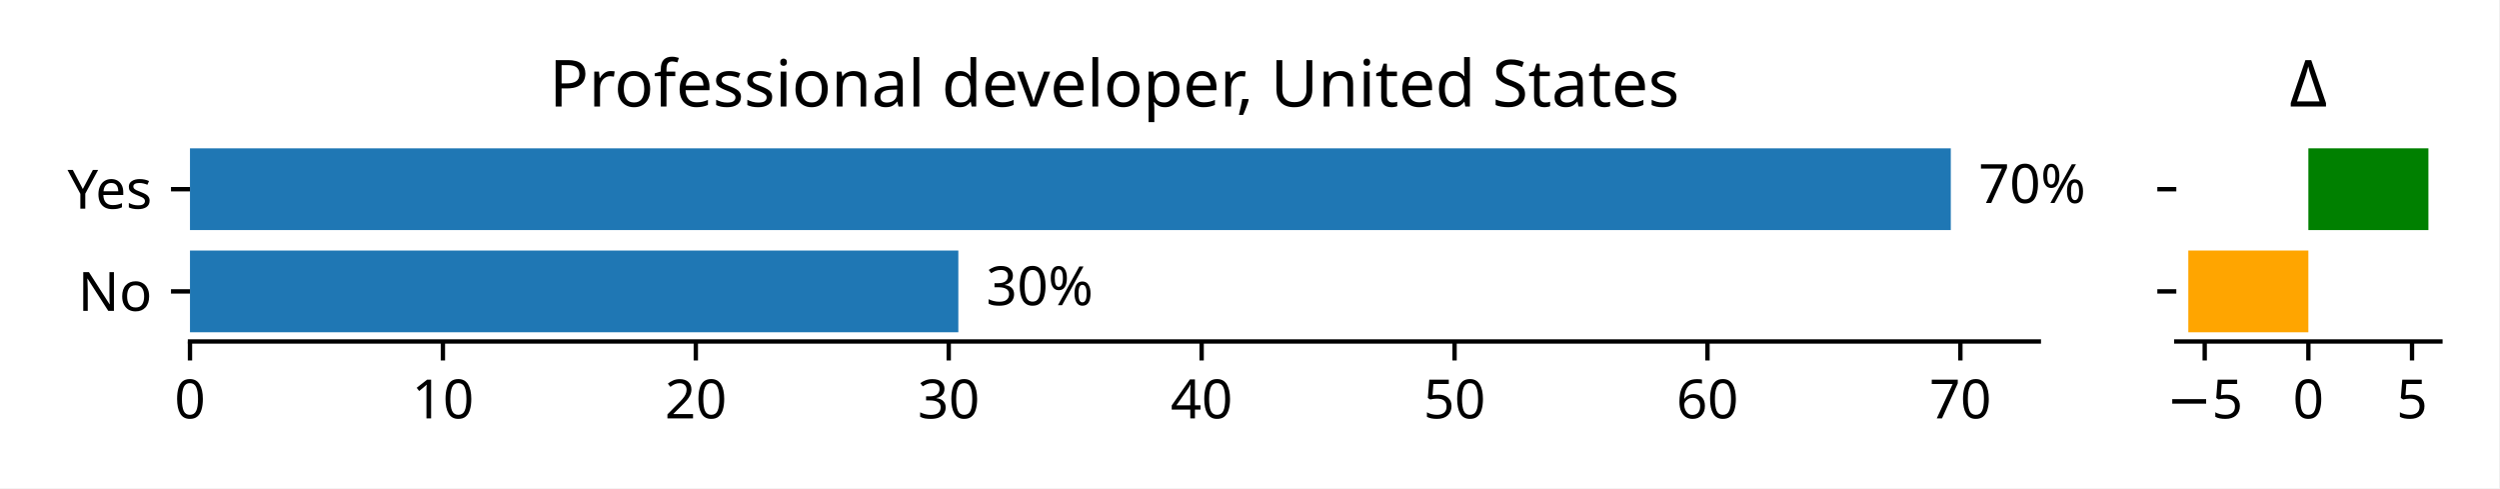
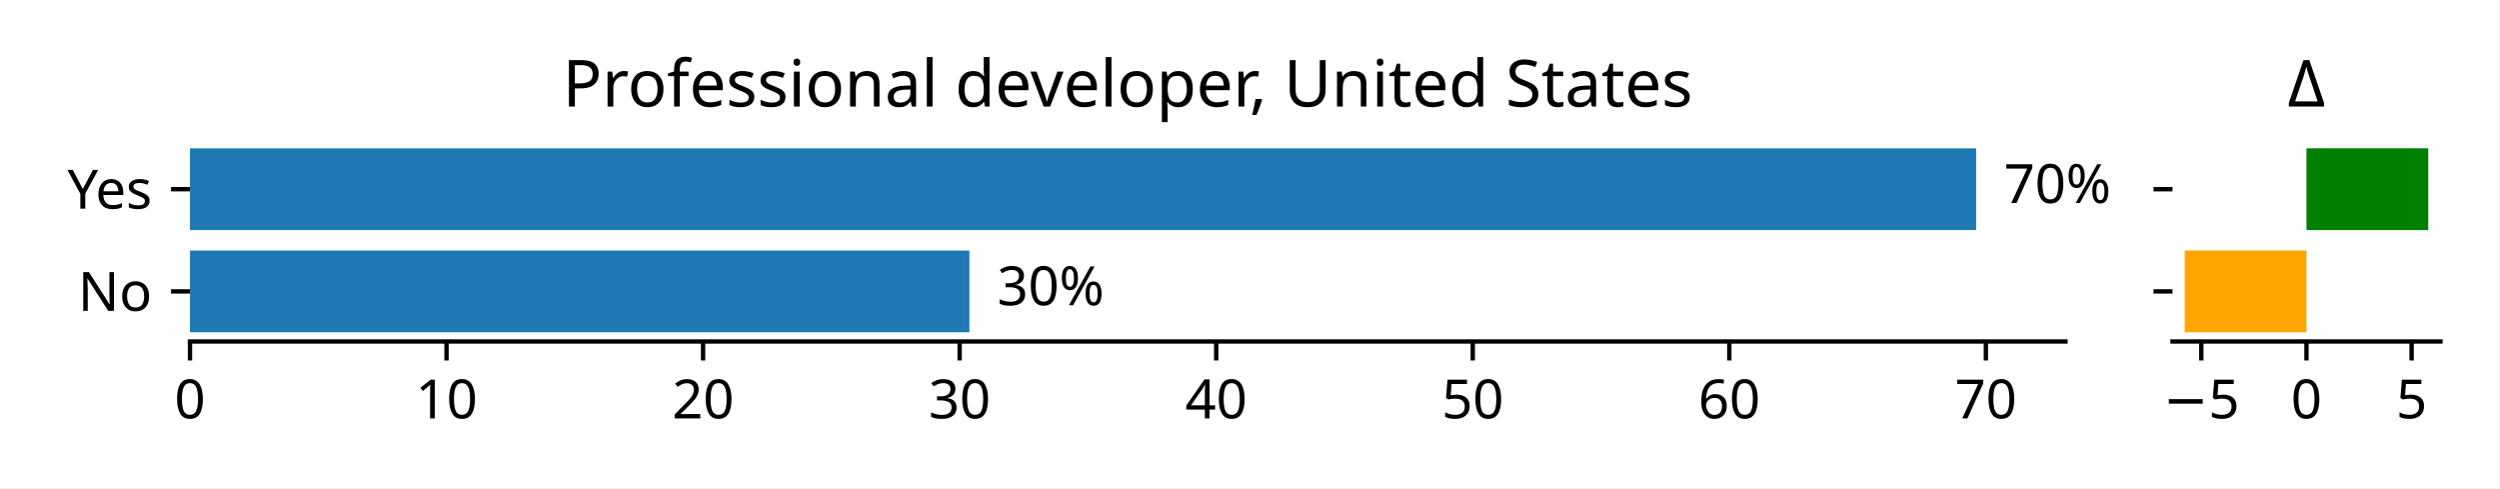
<svg xmlns="http://www.w3.org/2000/svg" xmlns:xlink="http://www.w3.org/1999/xlink" width="460.8pt" height="90pt" viewBox="0 0 460.8 90" version="1.1">
  <defs>
    <style type="text/css">*{stroke-linejoin: round; stroke-linecap: butt}</style>
  </defs>
  <g id="figure_1">
    <g id="patch_1">
      <path d="M 0 90  L 460.8 90  L 460.8 0  L 0 0  z " style="fill: #ffffff" />
    </g>
    <g id="axes_1">
      <g id="patch_2">
-         <path d="M 35.031 62.942  L 375.948 62.942  L 375.948 25.642  L 35.031 25.642  z " style="fill: #ffffff" />
+         <path d="M 35.031 62.942  L 380.854 62.942  L 380.854 25.642  L 35.031 25.642  z " style="fill: #ffffff" />
      </g>
      <g id="patch_3">
-         <path d="M 35.031 61.247  L 176.711 61.247  L 176.711 46.176  L 35.031 46.176  z " clip-path="url(#p9c6f8c1d0a)" style="fill: #1f77b4" />
+         <path d="M 35.031 61.247  L 178.75 61.247  L 178.75 46.176  L 35.031 46.176  z " clip-path="url(#pc554ab7f6a)" style="fill: #1f77b4" />
      </g>
      <g id="patch_4">
-         <path d="M 35.031 42.409  L 359.714 42.409  L 359.714 27.338  L 35.031 27.338  z " clip-path="url(#p9c6f8c1d0a)" style="fill: #1f77b4" />
+         <path d="M 35.031 42.409  L 364.386 42.409  L 364.386 27.338  L 35.031 27.338  z " clip-path="url(#pc554ab7f6a)" style="fill: #1f77b4" />
      </g>
      <g id="matplotlib.axis_1">
        <g id="xtick_1">
          <g id="line2d_1">
            <defs>
              <path id="m4c99cd72f3" d="M 0 0  L 0 3.5  " style="stroke: #000000; stroke-width: 0.8" />
            </defs>
            <g>
              <use xlink:href="#m4c99cd72f3" x="35.031" y="62.942" style="stroke: #000000; stroke-width: 0.8" />
            </g>
          </g>
          <g id="text_1">
            <text style="font: 10px 'sans-serif'; text-anchor: middle" x="35.031" y="77.116" transform="rotate(-0, 35.03125, 77.11562)">0</text>
          </g>
        </g>
        <g id="xtick_2">
          <g id="line2d_2">
            <g>
-               <use xlink:href="#m4c99cd72f3" x="81.668" y="62.942" style="stroke: #000000; stroke-width: 0.8" />
+               <use xlink:href="#m4c99cd72f3" x="82.339" y="62.942" style="stroke: #000000; stroke-width: 0.8" />
            </g>
          </g>
          <g id="text_2">
-             <text style="font: 10px 'sans-serif'; text-anchor: middle" x="81.668" y="77.116" transform="rotate(-0, 81.66755, 77.11562)">10</text>
+             <text style="font: 10px 'sans-serif'; text-anchor: middle" x="82.339" y="77.116" transform="rotate(-0, 82.3386, 77.11562)">10</text>
          </g>
        </g>
        <g id="xtick_3">
          <g id="line2d_3">
            <g>
-               <use xlink:href="#m4c99cd72f3" x="128.304" y="62.942" style="stroke: #000000; stroke-width: 0.8" />
+               <use xlink:href="#m4c99cd72f3" x="129.646" y="62.942" style="stroke: #000000; stroke-width: 0.8" />
            </g>
          </g>
          <g id="text_3">
-             <text style="font: 10px 'sans-serif'; text-anchor: middle" x="128.304" y="77.116" transform="rotate(-0, 128.3038, 77.11562)">20</text>
+             <text style="font: 10px 'sans-serif'; text-anchor: middle" x="129.646" y="77.116" transform="rotate(-0, 129.6459, 77.11562)">20</text>
          </g>
        </g>
        <g id="xtick_4">
          <g id="line2d_4">
            <g>
-               <use xlink:href="#m4c99cd72f3" x="174.94" y="62.942" style="stroke: #000000; stroke-width: 0.8" />
+               <use xlink:href="#m4c99cd72f3" x="176.953" y="62.942" style="stroke: #000000; stroke-width: 0.8" />
            </g>
          </g>
          <g id="text_4">
-             <text style="font: 10px 'sans-serif'; text-anchor: middle" x="174.94" y="77.116" transform="rotate(-0, 174.9401, 77.11562)">30</text>
+             <text style="font: 10px 'sans-serif'; text-anchor: middle" x="176.953" y="77.116" transform="rotate(-0, 176.9533, 77.11562)">30</text>
          </g>
        </g>
        <g id="xtick_5">
          <g id="line2d_5">
            <g>
-               <use xlink:href="#m4c99cd72f3" x="221.576" y="62.942" style="stroke: #000000; stroke-width: 0.8" />
+               <use xlink:href="#m4c99cd72f3" x="224.261" y="62.942" style="stroke: #000000; stroke-width: 0.8" />
            </g>
          </g>
          <g id="text_5">
-             <text style="font: 10px 'sans-serif'; text-anchor: middle" x="221.576" y="77.116" transform="rotate(-0, 221.5764, 77.11562)">40</text>
+             <text style="font: 10px 'sans-serif'; text-anchor: middle" x="224.261" y="77.116" transform="rotate(-0, 224.2606, 77.11562)">40</text>
          </g>
        </g>
        <g id="xtick_6">
          <g id="line2d_6">
            <g>
-               <use xlink:href="#m4c99cd72f3" x="268.213" y="62.942" style="stroke: #000000; stroke-width: 0.8" />
+               <use xlink:href="#m4c99cd72f3" x="271.568" y="62.942" style="stroke: #000000; stroke-width: 0.8" />
            </g>
          </g>
          <g id="text_6">
-             <text style="font: 10px 'sans-serif'; text-anchor: middle" x="268.213" y="77.116" transform="rotate(-0, 268.2127, 77.11562)">50</text>
+             <text style="font: 10px 'sans-serif'; text-anchor: middle" x="271.568" y="77.116" transform="rotate(-0, 271.568, 77.11562)">50</text>
          </g>
        </g>
        <g id="xtick_7">
          <g id="line2d_7">
            <g>
-               <use xlink:href="#m4c99cd72f3" x="314.849" y="62.942" style="stroke: #000000; stroke-width: 0.8" />
+               <use xlink:href="#m4c99cd72f3" x="318.875" y="62.942" style="stroke: #000000; stroke-width: 0.8" />
            </g>
          </g>
          <g id="text_7">
-             <text style="font: 10px 'sans-serif'; text-anchor: middle" x="314.849" y="77.116" transform="rotate(-0, 314.849, 77.11562)">60</text>
+             <text style="font: 10px 'sans-serif'; text-anchor: middle" x="318.875" y="77.116" transform="rotate(-0, 318.8753, 77.11562)">60</text>
          </g>
        </g>
        <g id="xtick_8">
          <g id="line2d_8">
            <g>
-               <use xlink:href="#m4c99cd72f3" x="361.485" y="62.942" style="stroke: #000000; stroke-width: 0.8" />
+               <use xlink:href="#m4c99cd72f3" x="366.183" y="62.942" style="stroke: #000000; stroke-width: 0.8" />
            </g>
          </g>
          <g id="text_8">
-             <text style="font: 10px 'sans-serif'; text-anchor: middle" x="361.485" y="77.116" transform="rotate(-0, 361.4853, 77.11562)">70</text>
+             <text style="font: 10px 'sans-serif'; text-anchor: middle" x="366.183" y="77.116" transform="rotate(-0, 366.1827, 77.11562)">70</text>
          </g>
        </g>
      </g>
      <g id="matplotlib.axis_2">
        <g id="ytick_1">
          <g id="line2d_9">
            <defs>
              <path id="m8e343aef83" d="M 0 0  L -3.5 0  " style="stroke: #000000; stroke-width: 0.8" />
            </defs>
            <g>
              <use xlink:href="#m8e343aef83" x="35.031" y="53.711" style="stroke: #000000; stroke-width: 0.8" />
            </g>
          </g>
          <g id="text_9">
            <text style="font: 10px 'sans-serif'; text-anchor: end" x="28.031" y="57.298" transform="rotate(-0, 28.03125, 57.29818)">No</text>
          </g>
        </g>
        <g id="ytick_2">
          <g id="line2d_10">
            <g>
              <use xlink:href="#m8e343aef83" x="35.031" y="34.873" style="stroke: #000000; stroke-width: 0.8" />
            </g>
          </g>
          <g id="text_10">
            <text style="font: 10px 'sans-serif'; text-anchor: end" x="28.031" y="38.46" transform="rotate(-0, 28.03125, 38.45995)">Yes</text>
          </g>
        </g>
      </g>
      <g id="patch_5">
-         <path d="M 35.031 62.942  L 375.948 62.942  " style="fill: none; stroke: #000000; stroke-width: 0.8; stroke-linejoin: miter; stroke-linecap: square" />
+         <path d="M 35.031 62.942  L 380.854 62.942  " style="fill: none; stroke: #000000; stroke-width: 0.8; stroke-linejoin: miter; stroke-linecap: square" />
      </g>
      <g id="text_11">
-         <text style="font: 10px 'sans-serif'; text-anchor: middle" x="191.711" y="56.256" transform="rotate(-0, 191.7111, 56.25599)">30%</text>
+         <text style="font: 10px 'sans-serif'; text-anchor: middle" x="193.75" y="56.256" transform="rotate(-0, 193.7498, 56.25599)">30%</text>
      </g>
      <g id="text_12">
-         <text style="font: 10px 'sans-serif'; text-anchor: middle" x="374.714" y="37.418" transform="rotate(-0, 374.7143, 37.41776)">70%</text>
+         <text style="font: 10px 'sans-serif'; text-anchor: middle" x="379.386" y="37.418" transform="rotate(-0, 379.3862, 37.41776)">70%</text>
      </g>
      <g id="text_13">
-         <text style="font: 12px 'sans-serif'; text-anchor: middle" x="205.49" y="19.642" transform="rotate(-0, 205.4899, 19.6425)">Professional developer, United States</text>
+         <text style="font: 12px 'sans-serif'; text-anchor: middle" x="207.943" y="19.642" transform="rotate(-0, 207.9426, 19.6425)">Professional developer, United States</text>
      </g>
    </g>
    <g id="axes_2">
      <g id="patch_6">
-         <path d="M 401.298 62.942  L 450 62.942  L 450 25.642  L 401.298 25.642  z " style="fill: #ffffff" />
+         <path d="M 400.597 62.942  L 450 62.942  L 450 25.642  L 400.597 25.642  z " style="fill: #ffffff" />
      </g>
      <g id="patch_7">
-         <path d="M 425.649 61.247  L 403.511 61.247  L 403.511 46.176  L 425.649 46.176  z " clip-path="url(#pf592e9730d)" style="fill: #ffa500" />
+         <path d="M 425.298 61.247  L 402.842 61.247  L 402.842 46.176  L 425.298 46.176  z " clip-path="url(#p97251137b2)" style="fill: #ffa500" />
      </g>
      <g id="patch_8">
-         <path d="M 425.649 42.409  L 447.786 42.409  L 447.786 27.338  L 425.649 27.338  z " clip-path="url(#pf592e9730d)" style="fill: #008000" />
+         <path d="M 425.298 42.409  L 447.754 42.409  L 447.754 27.338  L 425.298 27.338  z " clip-path="url(#p97251137b2)" style="fill: #008000" />
      </g>
      <g id="matplotlib.axis_3">
        <g id="xtick_9">
          <g id="line2d_11">
            <g>
-               <use xlink:href="#m4c99cd72f3" x="406.533" y="62.942" style="stroke: #000000; stroke-width: 0.8" />
+               <use xlink:href="#m4c99cd72f3" x="405.908" y="62.942" style="stroke: #000000; stroke-width: 0.8" />
            </g>
          </g>
          <g id="text_14">
-             <text style="font: 10px 'sans-serif'; text-anchor: middle" x="406.533" y="77.116" transform="rotate(-0, 406.5333, 77.11562)">−5</text>
+             <text style="font: 10px 'sans-serif'; text-anchor: middle" x="405.908" y="77.116" transform="rotate(-0, 405.9079, 77.11562)">−5</text>
          </g>
        </g>
        <g id="xtick_10">
          <g id="line2d_12">
            <g>
-               <use xlink:href="#m4c99cd72f3" x="425.649" y="62.942" style="stroke: #000000; stroke-width: 0.8" />
+               <use xlink:href="#m4c99cd72f3" x="425.298" y="62.942" style="stroke: #000000; stroke-width: 0.8" />
            </g>
          </g>
          <g id="text_15">
-             <text style="font: 10px 'sans-serif'; text-anchor: middle" x="425.649" y="77.116" transform="rotate(-0, 425.6488, 77.11562)">0</text>
+             <text style="font: 10px 'sans-serif'; text-anchor: middle" x="425.298" y="77.116" transform="rotate(-0, 425.2984, 77.11562)">0</text>
          </g>
        </g>
        <g id="xtick_11">
          <g id="line2d_13">
            <g>
-               <use xlink:href="#m4c99cd72f3" x="444.764" y="62.942" style="stroke: #000000; stroke-width: 0.8" />
+               <use xlink:href="#m4c99cd72f3" x="444.689" y="62.942" style="stroke: #000000; stroke-width: 0.8" />
            </g>
          </g>
          <g id="text_16">
-             <text style="font: 10px 'sans-serif'; text-anchor: middle" x="444.764" y="77.116" transform="rotate(-0, 444.7642, 77.11562)">5</text>
+             <text style="font: 10px 'sans-serif'; text-anchor: middle" x="444.689" y="77.116" transform="rotate(-0, 444.6889, 77.11562)">5</text>
          </g>
        </g>
      </g>
      <g id="matplotlib.axis_4">
        <g id="ytick_3">
          <g id="line2d_14">
            <g>
-               <use xlink:href="#m8e343aef83" x="401.298" y="53.711" style="stroke: #000000; stroke-width: 0.8" />
+               <use xlink:href="#m8e343aef83" x="400.597" y="53.711" style="stroke: #000000; stroke-width: 0.8" />
            </g>
          </g>
        </g>
        <g id="ytick_4">
          <g id="line2d_15">
            <g>
-               <use xlink:href="#m8e343aef83" x="401.298" y="34.873" style="stroke: #000000; stroke-width: 0.8" />
+               <use xlink:href="#m8e343aef83" x="400.597" y="34.873" style="stroke: #000000; stroke-width: 0.8" />
            </g>
          </g>
        </g>
      </g>
      <g id="patch_9">
-         <path d="M 401.298 62.942  L 450 62.942  " style="fill: none; stroke: #000000; stroke-width: 0.8; stroke-linejoin: miter; stroke-linecap: square" />
+         <path d="M 400.597 62.942  L 450 62.942  " style="fill: none; stroke: #000000; stroke-width: 0.8; stroke-linejoin: miter; stroke-linecap: square" />
      </g>
      <g id="text_17">
-         <text style="font: 12px 'sans-serif'; text-anchor: middle" x="425.649" y="19.642" transform="rotate(-0, 425.6488, 19.6425)">Δ</text>
+         <text style="font: 12px 'sans-serif'; text-anchor: middle" x="425.298" y="19.642" transform="rotate(-0, 425.2984, 19.6425)">Δ</text>
      </g>
    </g>
  </g>
  <defs>
-     <clipPath id="p9c6f8c1d0a">
-       <rect x="35.031" y="25.642" width="340.917" height="37.3" />
+     <clipPath id="pc554ab7f6a">
+       <rect x="35.031" y="25.642" width="345.823" height="37.3" />
    </clipPath>
-     <clipPath id="pf592e9730d">
-       <rect x="401.298" y="25.642" width="48.702" height="37.3" />
+     <clipPath id="p97251137b2">
+       <rect x="400.597" y="25.642" width="49.403" height="37.3" />
    </clipPath>
  </defs>
</svg>
